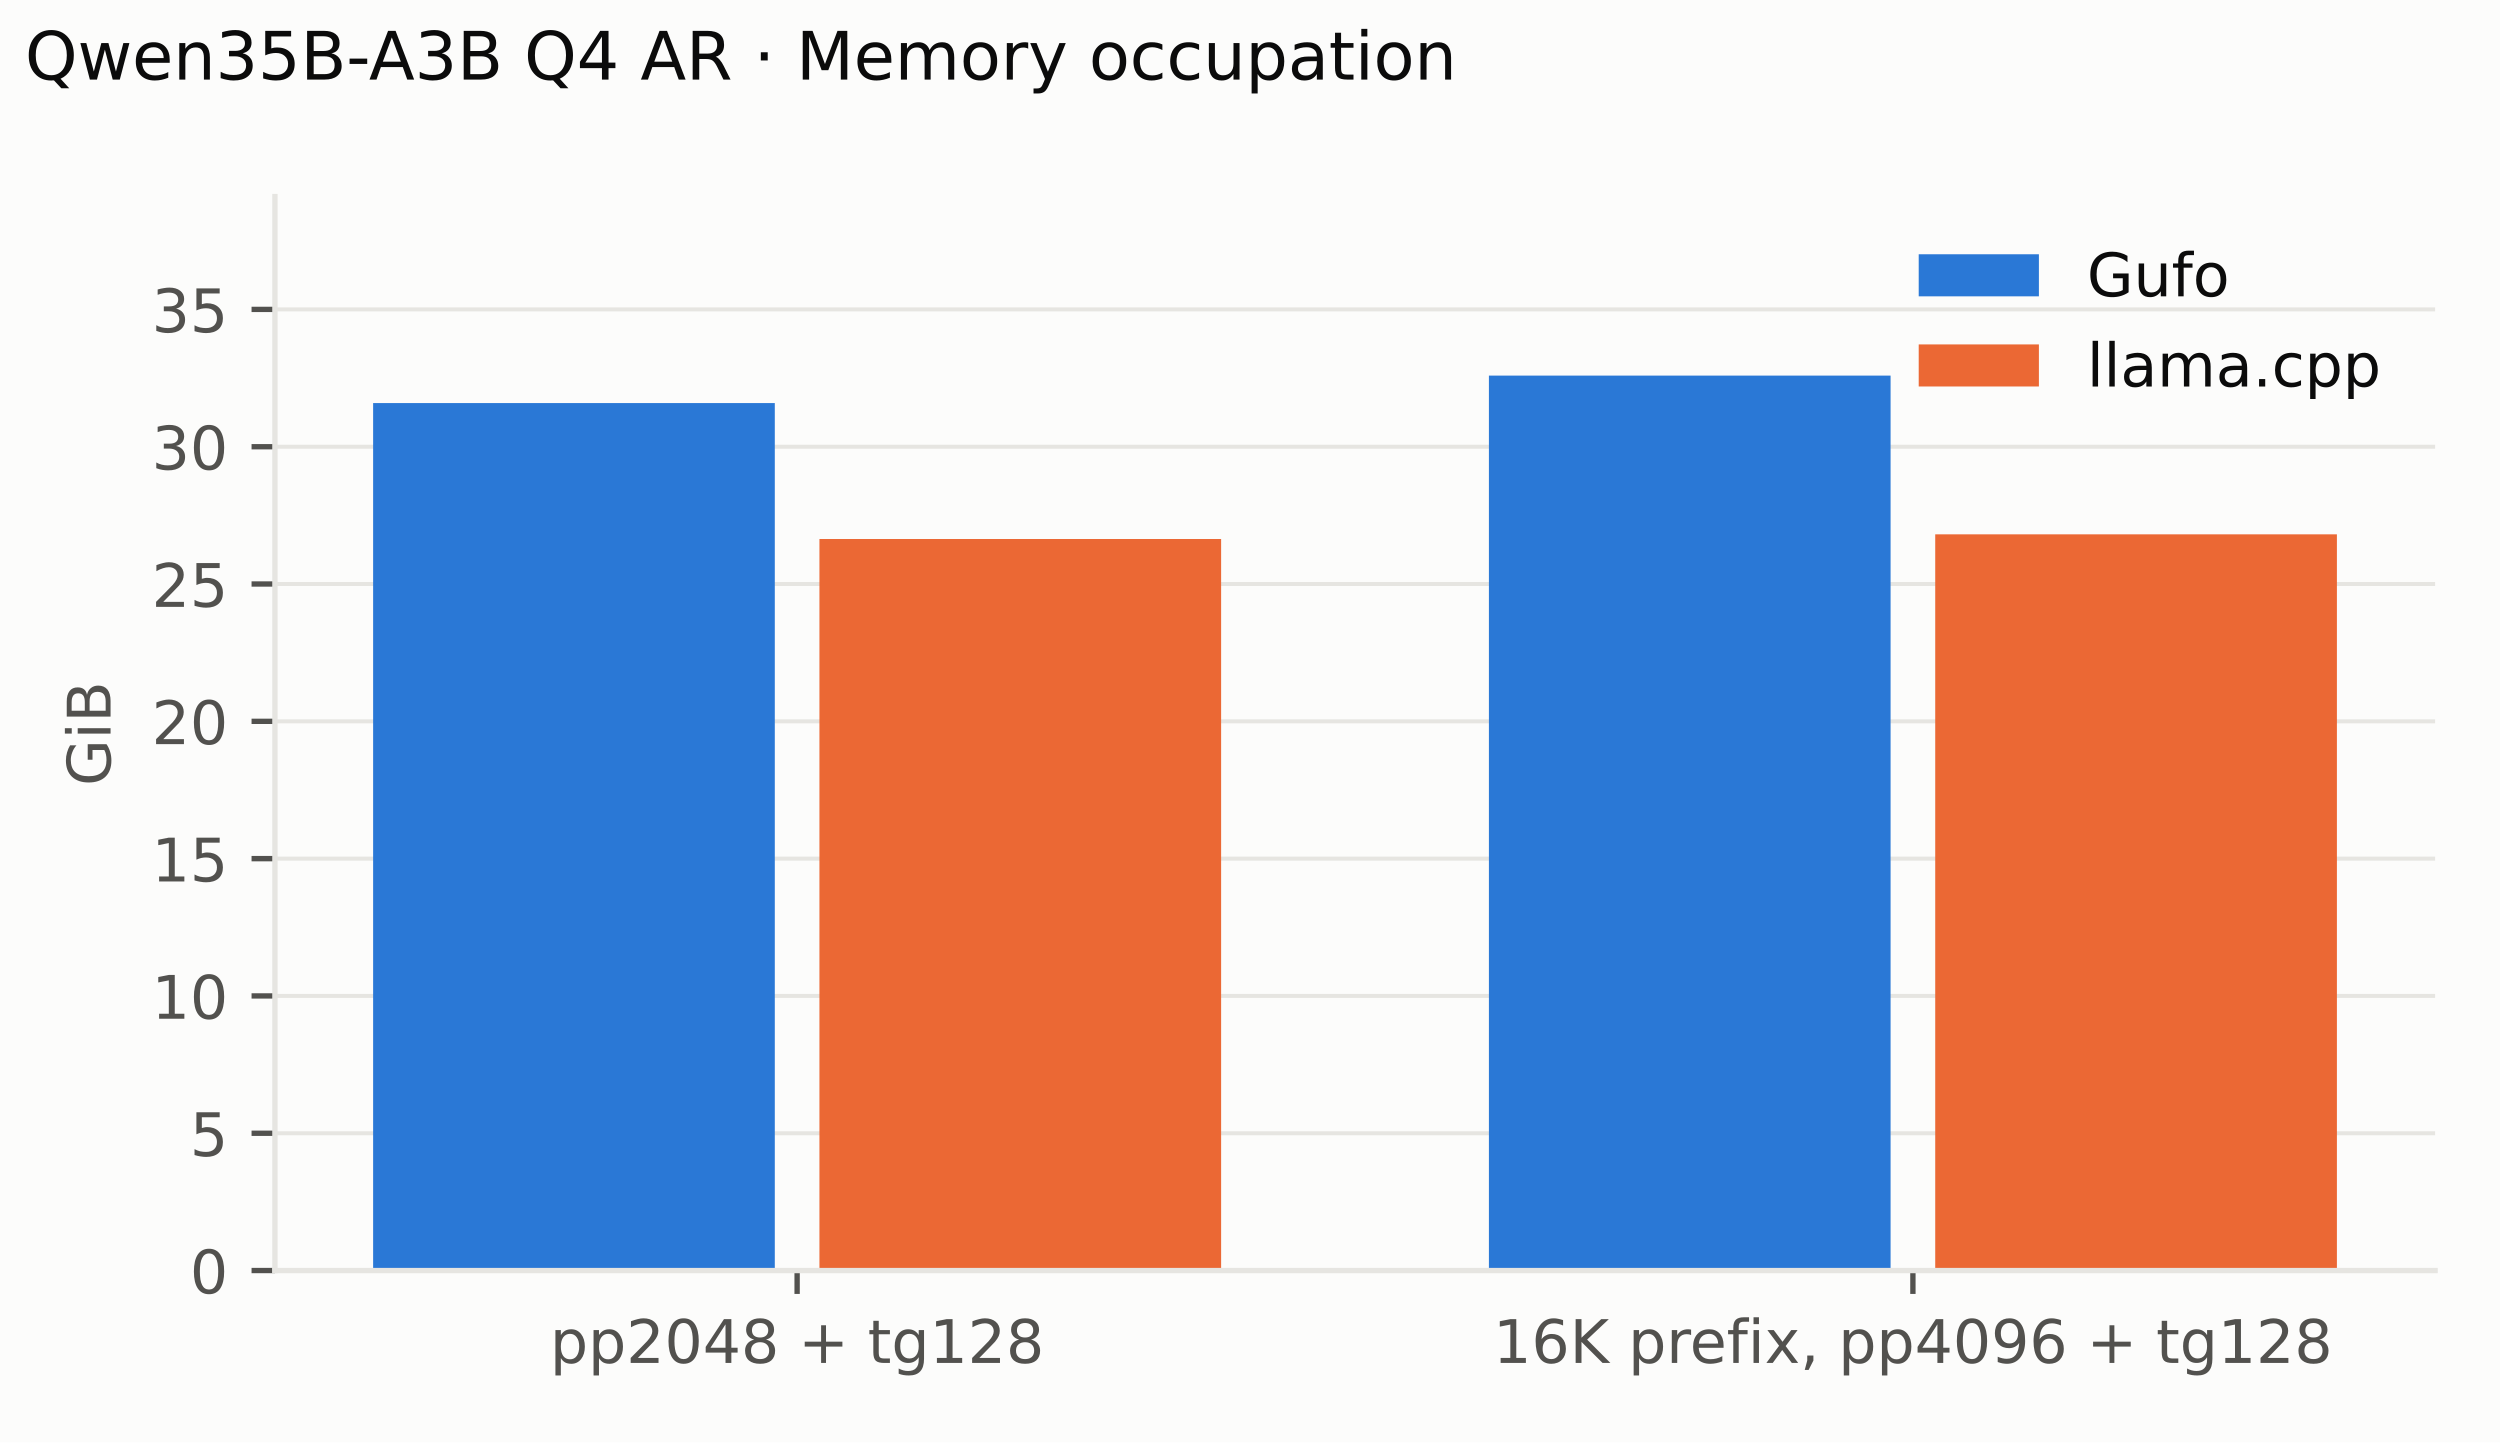
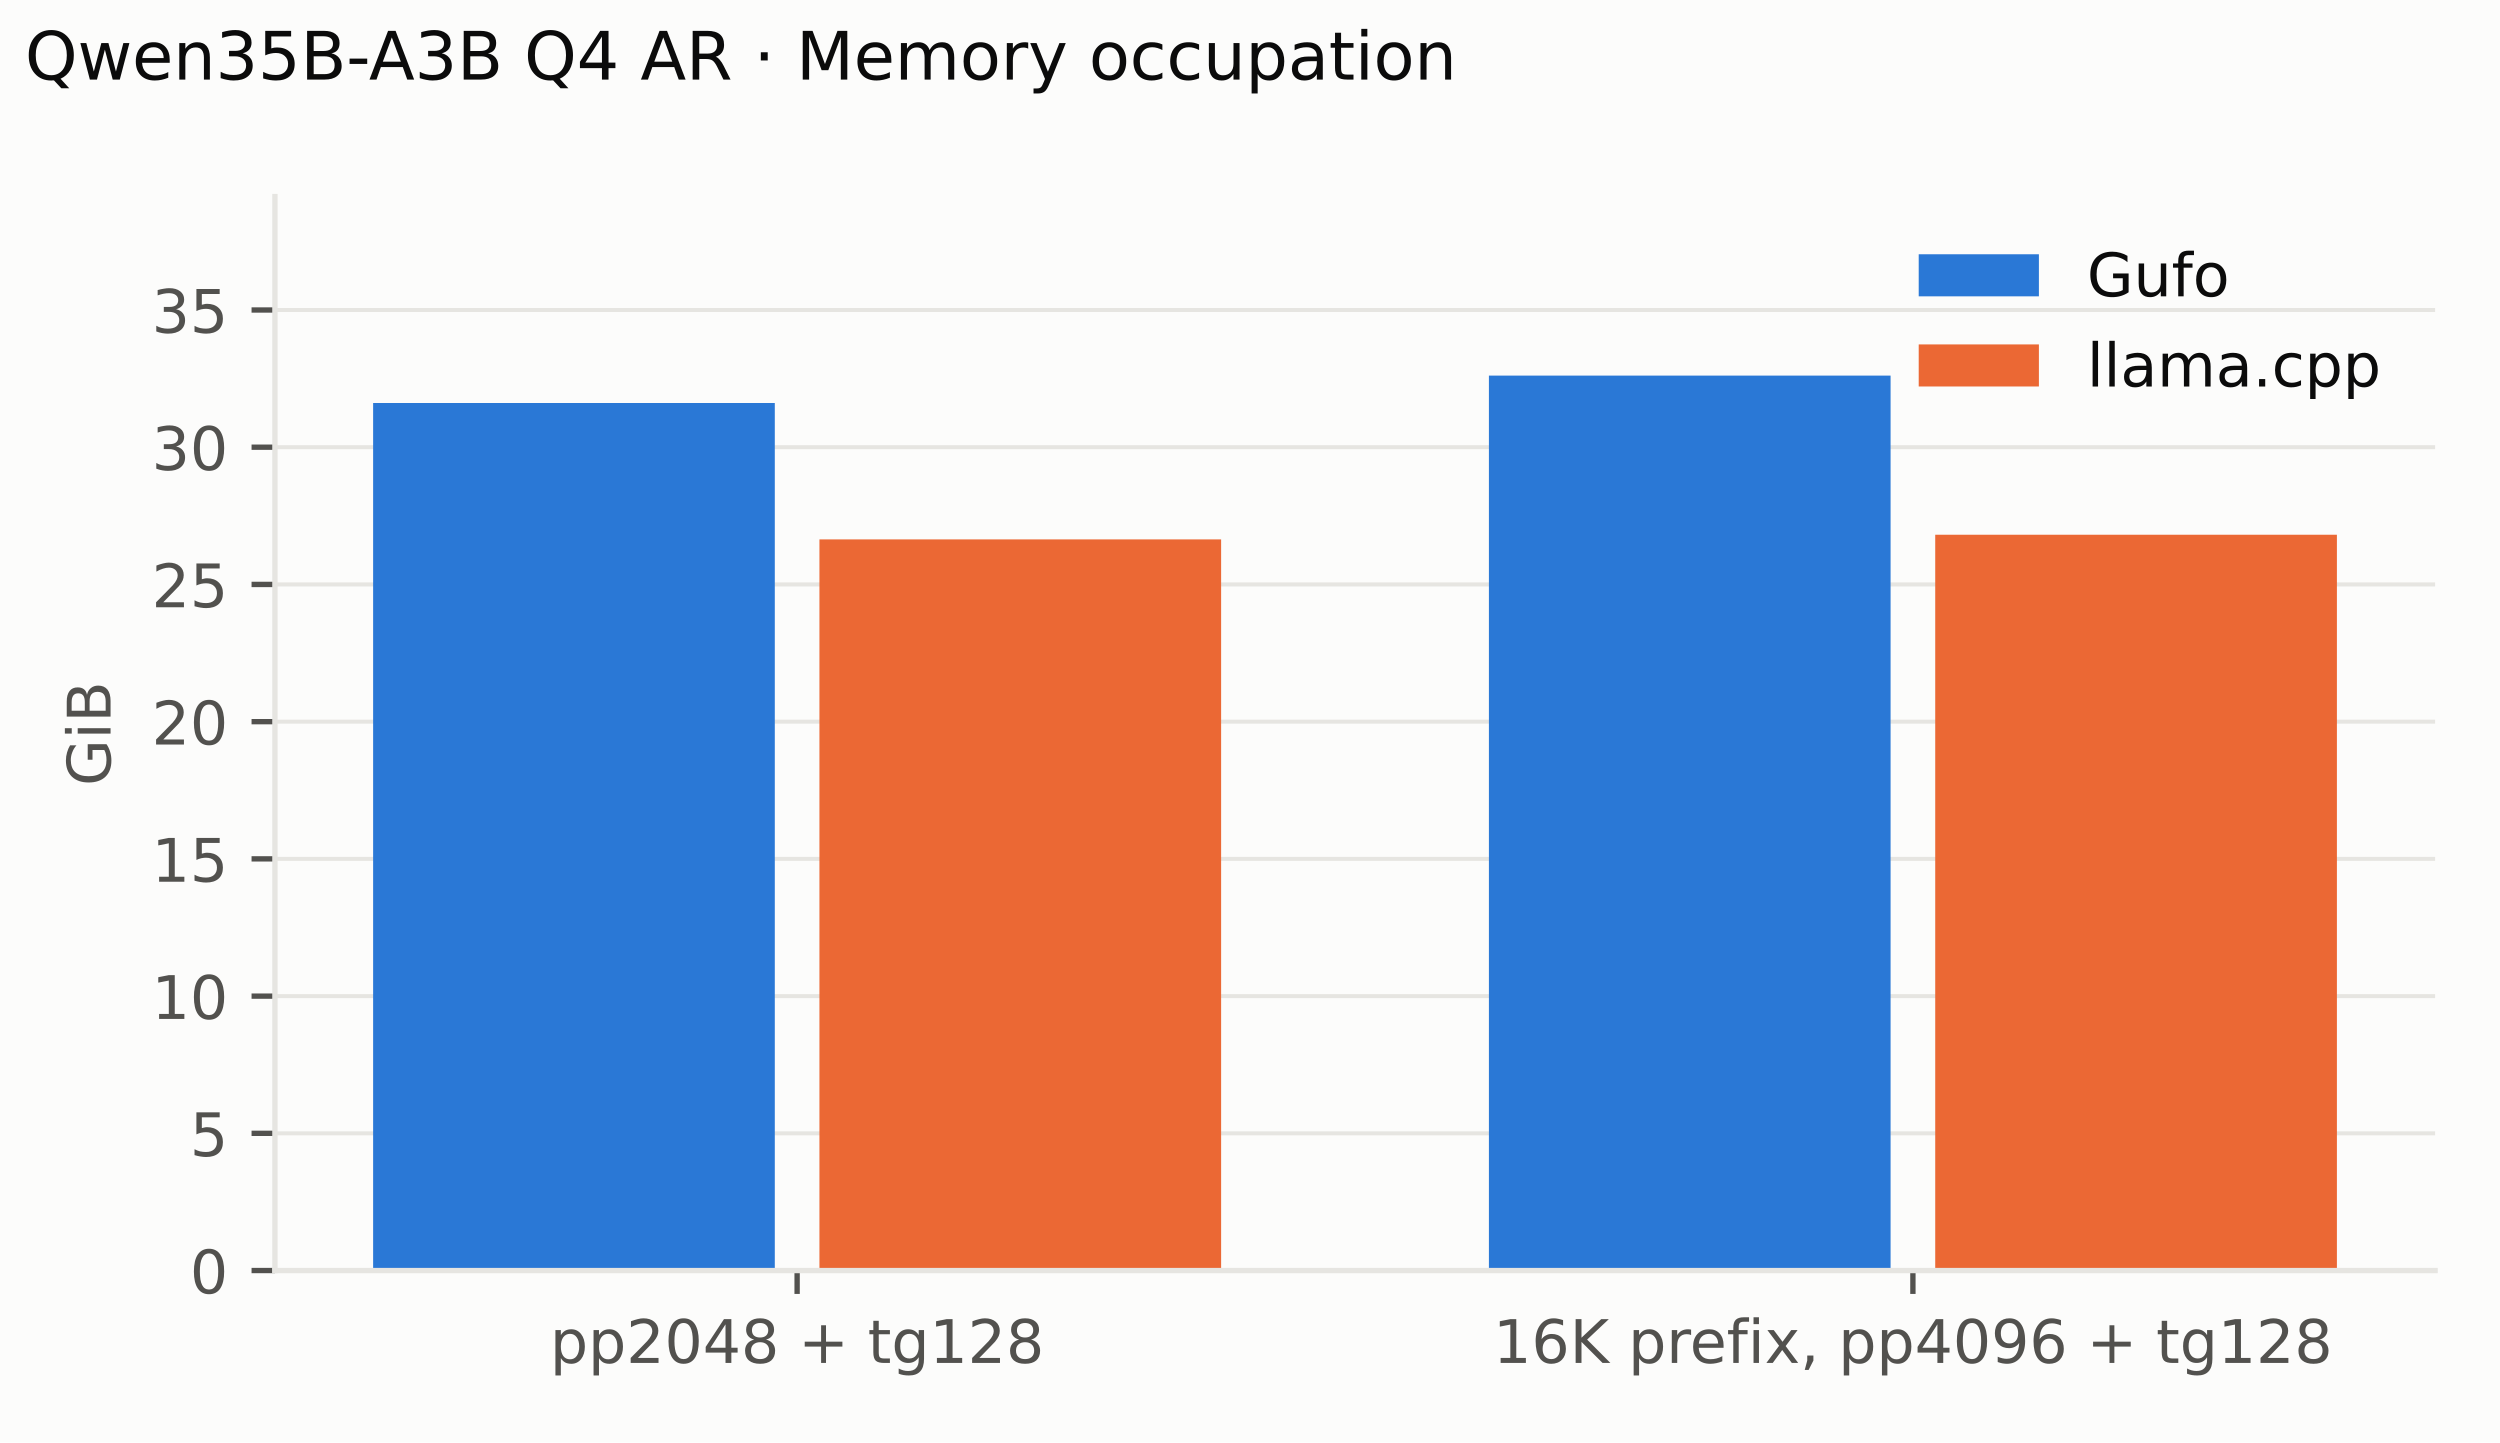
<svg xmlns="http://www.w3.org/2000/svg" xmlns:xlink="http://www.w3.org/1999/xlink" width="374.4pt" height="216pt" viewBox="0 0 374.4 216" version="1.1">
  <defs>
    <style type="text/css">*{stroke-linejoin: round; stroke-linecap: butt}</style>
  </defs>
  <g id="figure_1">
    <g id="patch_1">
      <path d="M 0 216 L 374.4 216 L 374.4 0 L 0 0 z " style="fill: #fcfcfb" />
    </g>
    <g id="axes_1">
      <g id="patch_2">
        <path d="M 41.173 190.279 L 364.68 190.279 L 364.68 29.441 L 41.173 29.441 z " style="fill: #fcfcfb" />
      </g>
      <g id="matplotlib.axis_1">
        <g id="xtick_1">
          <g id="line2d_1">
            <defs>
              <path id="m1ebf051f68" d="M 0 0 L 0 3.5 " style="stroke: #52514e; stroke-width: 0.8" />
            </defs>
            <g>
              <use xlink:href="#m1ebf051f68" x="119.376" y="190.279" style="fill: #52514e; stroke: #52514e; stroke-width: 0.8" />
            </g>
          </g>
          <g id="text_1">
            <text style="font-size: 9px; font-family: 'DejaVu Sans', 'Bitstream Vera Sans', 'Computer Modern Sans Serif', 'Lucida Grande', 'Verdana', 'Geneva', 'Lucid', 'Arial', 'Helvetica', 'Avant Garde', sans-serif; text-anchor: middle; fill: #52514e" x="119.376" y="204.117" transform="rotate(-0 119.3763 204.1172)">pp2048 + tg128</text>
          </g>
        </g>
        <g id="xtick_2">
          <g id="line2d_2">
            <g>
              <use xlink:href="#m1ebf051f68" x="286.477" y="190.279" style="fill: #52514e; stroke: #52514e; stroke-width: 0.8" />
            </g>
          </g>
          <g id="text_2">
            <text style="font-size: 9px; font-family: 'DejaVu Sans', 'Bitstream Vera Sans', 'Computer Modern Sans Serif', 'Lucida Grande', 'Verdana', 'Geneva', 'Lucid', 'Arial', 'Helvetica', 'Avant Garde', sans-serif; text-anchor: middle; fill: #52514e" x="286.477" y="204.118" transform="rotate(-0 286.4769 204.1179)">16K prefix, pp4096 + tg128</text>
          </g>
        </g>
      </g>
      <g id="matplotlib.axis_2">
        <g id="ytick_1">
          <g id="line2d_3">
            <path d="M 41.173 190.279 L 364.68 190.279 " clip-path="url(#pd96fb9d682)" style="fill: none; stroke: #e6e5e1; stroke-width: 0.6; stroke-linecap: square" />
          </g>
          <g id="line2d_4">
            <defs>
              <path id="m680e5b1e24" d="M 0 0 L -3.5 0 " style="stroke: #52514e; stroke-width: 0.8" />
            </defs>
            <g>
              <use xlink:href="#m680e5b1e24" x="41.173" y="190.279" style="fill: #52514e; stroke: #52514e; stroke-width: 0.8" />
            </g>
          </g>
          <g id="text_3">
            <text style="font-size: 9px; font-family: 'DejaVu Sans', 'Bitstream Vera Sans', 'Computer Modern Sans Serif', 'Lucida Grande', 'Verdana', 'Geneva', 'Lucid', 'Arial', 'Helvetica', 'Avant Garde', sans-serif; text-anchor: end; fill: #52514e" x="34.173" y="193.698" transform="rotate(-0 34.1732 193.6982)">0</text>
          </g>
        </g>
        <g id="ytick_2">
          <g id="line2d_5">
-             <path d="M 41.173 169.716 L 364.68 169.716 " clip-path="url(#pd96fb9d682)" style="fill: none; stroke: #e6e5e1; stroke-width: 0.6; stroke-linecap: square" />
+             <path d="M 41.173 169.729 L 364.68 169.729 " clip-path="url(#pd96fb9d682)" style="fill: none; stroke: #e6e5e1; stroke-width: 0.6; stroke-linecap: square" />
          </g>
          <g id="line2d_6">
            <g>
-               <use xlink:href="#m680e5b1e24" x="41.173" y="169.716" style="fill: #52514e; stroke: #52514e; stroke-width: 0.8" />
+               <use xlink:href="#m680e5b1e24" x="41.173" y="169.729" style="fill: #52514e; stroke: #52514e; stroke-width: 0.8" />
            </g>
          </g>
          <g id="text_4">
-             <text style="font-size: 9px; font-family: 'DejaVu Sans', 'Bitstream Vera Sans', 'Computer Modern Sans Serif', 'Lucida Grande', 'Verdana', 'Geneva', 'Lucid', 'Arial', 'Helvetica', 'Avant Garde', sans-serif; text-anchor: end; fill: #52514e" x="34.173" y="173.135" transform="rotate(-0 34.1732 173.1349)">5</text>
+             <text style="font-size: 9px; font-family: 'DejaVu Sans', 'Bitstream Vera Sans', 'Computer Modern Sans Serif', 'Lucida Grande', 'Verdana', 'Geneva', 'Lucid', 'Arial', 'Helvetica', 'Avant Garde', sans-serif; text-anchor: end; fill: #52514e" x="34.173" y="173.147" transform="rotate(-0 34.1732 173.1475)">5</text>
          </g>
        </g>
        <g id="ytick_3">
          <g id="line2d_7">
-             <path d="M 41.173 149.153 L 364.68 149.153 " clip-path="url(#pd96fb9d682)" style="fill: none; stroke: #e6e5e1; stroke-width: 0.6; stroke-linecap: square" />
+             <path d="M 41.173 149.178 L 364.68 149.178 " clip-path="url(#pd96fb9d682)" style="fill: none; stroke: #e6e5e1; stroke-width: 0.6; stroke-linecap: square" />
          </g>
          <g id="line2d_8">
            <g>
-               <use xlink:href="#m680e5b1e24" x="41.173" y="149.153" style="fill: #52514e; stroke: #52514e; stroke-width: 0.8" />
+               <use xlink:href="#m680e5b1e24" x="41.173" y="149.178" style="fill: #52514e; stroke: #52514e; stroke-width: 0.8" />
            </g>
          </g>
          <g id="text_5">
-             <text style="font-size: 9px; font-family: 'DejaVu Sans', 'Bitstream Vera Sans', 'Computer Modern Sans Serif', 'Lucida Grande', 'Verdana', 'Geneva', 'Lucid', 'Arial', 'Helvetica', 'Avant Garde', sans-serif; text-anchor: end; fill: #52514e" x="34.173" y="152.571" transform="rotate(-0 34.1732 152.5715)">10</text>
+             <text style="font-size: 9px; font-family: 'DejaVu Sans', 'Bitstream Vera Sans', 'Computer Modern Sans Serif', 'Lucida Grande', 'Verdana', 'Geneva', 'Lucid', 'Arial', 'Helvetica', 'Avant Garde', sans-serif; text-anchor: end; fill: #52514e" x="34.173" y="152.597" transform="rotate(-0 34.1732 152.5967)">10</text>
          </g>
        </g>
        <g id="ytick_4">
          <g id="line2d_9">
-             <path d="M 41.173 128.589 L 364.68 128.589 " clip-path="url(#pd96fb9d682)" style="fill: none; stroke: #e6e5e1; stroke-width: 0.6; stroke-linecap: square" />
+             <path d="M 41.173 128.627 L 364.68 128.627 " clip-path="url(#pd96fb9d682)" style="fill: none; stroke: #e6e5e1; stroke-width: 0.6; stroke-linecap: square" />
          </g>
          <g id="line2d_10">
            <g>
-               <use xlink:href="#m680e5b1e24" x="41.173" y="128.589" style="fill: #52514e; stroke: #52514e; stroke-width: 0.8" />
+               <use xlink:href="#m680e5b1e24" x="41.173" y="128.627" style="fill: #52514e; stroke: #52514e; stroke-width: 0.8" />
            </g>
          </g>
          <g id="text_6">
-             <text style="font-size: 9px; font-family: 'DejaVu Sans', 'Bitstream Vera Sans', 'Computer Modern Sans Serif', 'Lucida Grande', 'Verdana', 'Geneva', 'Lucid', 'Arial', 'Helvetica', 'Avant Garde', sans-serif; text-anchor: end; fill: #52514e" x="34.173" y="132.008" transform="rotate(-0 34.1732 132.0081)">15</text>
+             <text style="font-size: 9px; font-family: 'DejaVu Sans', 'Bitstream Vera Sans', 'Computer Modern Sans Serif', 'Lucida Grande', 'Verdana', 'Geneva', 'Lucid', 'Arial', 'Helvetica', 'Avant Garde', sans-serif; text-anchor: end; fill: #52514e" x="34.173" y="132.046" transform="rotate(-0 34.1732 132.0459)">15</text>
          </g>
        </g>
        <g id="ytick_5">
          <g id="line2d_11">
-             <path d="M 41.173 108.026 L 364.68 108.026 " clip-path="url(#pd96fb9d682)" style="fill: none; stroke: #e6e5e1; stroke-width: 0.6; stroke-linecap: square" />
+             <path d="M 41.173 108.076 L 364.68 108.076 " clip-path="url(#pd96fb9d682)" style="fill: none; stroke: #e6e5e1; stroke-width: 0.6; stroke-linecap: square" />
          </g>
          <g id="line2d_12">
            <g>
-               <use xlink:href="#m680e5b1e24" x="41.173" y="108.026" style="fill: #52514e; stroke: #52514e; stroke-width: 0.8" />
+               <use xlink:href="#m680e5b1e24" x="41.173" y="108.076" style="fill: #52514e; stroke: #52514e; stroke-width: 0.8" />
            </g>
          </g>
          <g id="text_7">
-             <text style="font-size: 9px; font-family: 'DejaVu Sans', 'Bitstream Vera Sans', 'Computer Modern Sans Serif', 'Lucida Grande', 'Verdana', 'Geneva', 'Lucid', 'Arial', 'Helvetica', 'Avant Garde', sans-serif; text-anchor: end; fill: #52514e" x="34.173" y="111.445" transform="rotate(-0 34.1732 111.4447)">20</text>
+             <text style="font-size: 9px; font-family: 'DejaVu Sans', 'Bitstream Vera Sans', 'Computer Modern Sans Serif', 'Lucida Grande', 'Verdana', 'Geneva', 'Lucid', 'Arial', 'Helvetica', 'Avant Garde', sans-serif; text-anchor: end; fill: #52514e" x="34.173" y="111.495" transform="rotate(-0 34.1732 111.4952)">20</text>
          </g>
        </g>
        <g id="ytick_6">
          <g id="line2d_13">
-             <path d="M 41.173 87.462 L 364.68 87.462 " clip-path="url(#pd96fb9d682)" style="fill: none; stroke: #e6e5e1; stroke-width: 0.6; stroke-linecap: square" />
+             <path d="M 41.173 87.525 L 364.68 87.525 " clip-path="url(#pd96fb9d682)" style="fill: none; stroke: #e6e5e1; stroke-width: 0.6; stroke-linecap: square" />
          </g>
          <g id="line2d_14">
            <g>
-               <use xlink:href="#m680e5b1e24" x="41.173" y="87.462" style="fill: #52514e; stroke: #52514e; stroke-width: 0.8" />
+               <use xlink:href="#m680e5b1e24" x="41.173" y="87.525" style="fill: #52514e; stroke: #52514e; stroke-width: 0.8" />
            </g>
          </g>
          <g id="text_8">
-             <text style="font-size: 9px; font-family: 'DejaVu Sans', 'Bitstream Vera Sans', 'Computer Modern Sans Serif', 'Lucida Grande', 'Verdana', 'Geneva', 'Lucid', 'Arial', 'Helvetica', 'Avant Garde', sans-serif; text-anchor: end; fill: #52514e" x="34.173" y="90.881" transform="rotate(-0 34.1732 90.88135)">25</text>
+             <text style="font-size: 9px; font-family: 'DejaVu Sans', 'Bitstream Vera Sans', 'Computer Modern Sans Serif', 'Lucida Grande', 'Verdana', 'Geneva', 'Lucid', 'Arial', 'Helvetica', 'Avant Garde', sans-serif; text-anchor: end; fill: #52514e" x="34.173" y="90.944" transform="rotate(-0 34.1732 90.94441)">25</text>
          </g>
        </g>
        <g id="ytick_7">
          <g id="line2d_15">
-             <path d="M 41.173 66.899 L 364.68 66.899 " clip-path="url(#pd96fb9d682)" style="fill: none; stroke: #e6e5e1; stroke-width: 0.6; stroke-linecap: square" />
+             <path d="M 41.173 66.975 L 364.68 66.975 " clip-path="url(#pd96fb9d682)" style="fill: none; stroke: #e6e5e1; stroke-width: 0.6; stroke-linecap: square" />
          </g>
          <g id="line2d_16">
            <g>
-               <use xlink:href="#m680e5b1e24" x="41.173" y="66.899" style="fill: #52514e; stroke: #52514e; stroke-width: 0.8" />
+               <use xlink:href="#m680e5b1e24" x="41.173" y="66.975" style="fill: #52514e; stroke: #52514e; stroke-width: 0.8" />
            </g>
          </g>
          <g id="text_9">
-             <text style="font-size: 9px; font-family: 'DejaVu Sans', 'Bitstream Vera Sans', 'Computer Modern Sans Serif', 'Lucida Grande', 'Verdana', 'Geneva', 'Lucid', 'Arial', 'Helvetica', 'Avant Garde', sans-serif; text-anchor: end; fill: #52514e" x="34.173" y="70.318" transform="rotate(-0 34.1732 70.31798)">30</text>
+             <text style="font-size: 9px; font-family: 'DejaVu Sans', 'Bitstream Vera Sans', 'Computer Modern Sans Serif', 'Lucida Grande', 'Verdana', 'Geneva', 'Lucid', 'Arial', 'Helvetica', 'Avant Garde', sans-serif; text-anchor: end; fill: #52514e" x="34.173" y="70.394" transform="rotate(-0 34.1732 70.39365)">30</text>
          </g>
        </g>
        <g id="ytick_8">
          <g id="line2d_17">
-             <path d="M 41.173 46.336 L 364.68 46.336 " clip-path="url(#pd96fb9d682)" style="fill: none; stroke: #e6e5e1; stroke-width: 0.6; stroke-linecap: square" />
+             <path d="M 41.173 46.424 L 364.68 46.424 " clip-path="url(#pd96fb9d682)" style="fill: none; stroke: #e6e5e1; stroke-width: 0.6; stroke-linecap: square" />
          </g>
          <g id="line2d_18">
            <g>
-               <use xlink:href="#m680e5b1e24" x="41.173" y="46.336" style="fill: #52514e; stroke: #52514e; stroke-width: 0.8" />
+               <use xlink:href="#m680e5b1e24" x="41.173" y="46.424" style="fill: #52514e; stroke: #52514e; stroke-width: 0.8" />
            </g>
          </g>
          <g id="text_10">
-             <text style="font-size: 9px; font-family: 'DejaVu Sans', 'Bitstream Vera Sans', 'Computer Modern Sans Serif', 'Lucida Grande', 'Verdana', 'Geneva', 'Lucid', 'Arial', 'Helvetica', 'Avant Garde', sans-serif; text-anchor: end; fill: #52514e" x="34.173" y="49.755" transform="rotate(-0 34.1732 49.7546)">35</text>
+             <text style="font-size: 9px; font-family: 'DejaVu Sans', 'Bitstream Vera Sans', 'Computer Modern Sans Serif', 'Lucida Grande', 'Verdana', 'Geneva', 'Lucid', 'Arial', 'Helvetica', 'Avant Garde', sans-serif; text-anchor: end; fill: #52514e" x="34.173" y="49.843" transform="rotate(-0 34.1732 49.84288)">35</text>
          </g>
        </g>
        <g id="text_11">
          <text style="font-size: 9px; font-family: 'DejaVu Sans', 'Bitstream Vera Sans', 'Computer Modern Sans Serif', 'Lucida Grande', 'Verdana', 'Geneva', 'Lucid', 'Arial', 'Helvetica', 'Avant Garde', sans-serif; text-anchor: middle; fill: #52514e" x="16.559" y="109.86" transform="rotate(-90 16.55859 109.86)">GiB</text>
        </g>
      </g>
      <g id="patch_3">
-         <path d="M 55.878 190.279 L 116.034 190.279 L 116.034 60.36 L 55.878 60.36 z " clip-path="url(#pd96fb9d682)" style="fill: #2a78d6" />
+         <path d="M 55.878 190.279 L 116.034 190.279 L 116.034 60.357 L 55.878 60.357 z " clip-path="url(#pd96fb9d682)" style="fill: #2a78d6" />
      </g>
      <g id="patch_4">
        <path d="M 222.979 190.279 L 283.135 190.279 L 283.135 56.247 L 222.979 56.247 z " clip-path="url(#pd96fb9d682)" style="fill: #2a78d6" />
      </g>
      <g id="patch_5">
-         <path d="M 122.718 190.279 L 182.875 190.279 L 182.875 80.718 L 122.718 80.718 z " clip-path="url(#pd96fb9d682)" style="fill: #eb6834" />
+         <path d="M 122.718 190.279 L 182.875 190.279 L 182.875 80.785 L 122.718 80.785 z " clip-path="url(#pd96fb9d682)" style="fill: #eb6834" />
      </g>
      <g id="patch_6">
-         <path d="M 289.819 190.279 L 349.975 190.279 L 349.975 80.018 L 289.819 80.018 z " clip-path="url(#pd96fb9d682)" style="fill: #eb6834" />
+         <path d="M 289.819 190.279 L 349.975 190.279 L 349.975 80.086 L 289.819 80.086 z " clip-path="url(#pd96fb9d682)" style="fill: #eb6834" />
      </g>
      <g id="patch_7">
        <path d="M 41.173 190.279 L 41.173 29.441 " style="fill: none; stroke: #e6e5e1; stroke-width: 0.8; stroke-linejoin: miter; stroke-linecap: square" />
      </g>
      <g id="patch_8">
        <path d="M 41.173 190.279 L 364.68 190.279 " style="fill: none; stroke: #e6e5e1; stroke-width: 0.8; stroke-linejoin: miter; stroke-linecap: square" />
      </g>
      <g id="legend_1">
        <g id="patch_9">
          <path d="M 287.346 44.379 L 305.346 44.379 L 305.346 38.079 L 287.346 38.079 z " style="fill: #2a78d6" />
        </g>
        <g id="text_12">
          <text style="font-size: 9px; font-family: 'DejaVu Sans', 'Bitstream Vera Sans', 'Computer Modern Sans Serif', 'Lucida Grande', 'Verdana', 'Geneva', 'Lucid', 'Arial', 'Helvetica', 'Avant Garde', sans-serif; text-anchor: start; fill: #0b0b0b" x="312.546" y="44.379" transform="rotate(-0 312.5461 44.37938)">Gufo</text>
        </g>
        <g id="patch_10">
          <path d="M 287.346 57.88 L 305.346 57.88 L 305.346 51.58 L 287.346 51.58 z " style="fill: #eb6834" />
        </g>
        <g id="text_13">
          <text style="font-size: 9px; font-family: 'DejaVu Sans', 'Bitstream Vera Sans', 'Computer Modern Sans Serif', 'Lucida Grande', 'Verdana', 'Geneva', 'Lucid', 'Arial', 'Helvetica', 'Avant Garde', sans-serif; text-anchor: start; fill: #0b0b0b" x="312.546" y="57.88" transform="rotate(-0 312.5461 57.88008)">llama.cpp</text>
        </g>
      </g>
    </g>
    <g id="text_14">
      <text style="font-size: 10px; font-family: 'DejaVu Sans', 'Bitstream Vera Sans', 'Computer Modern Sans Serif', 'Lucida Grande', 'Verdana', 'Geneva', 'Lucid', 'Arial', 'Helvetica', 'Avant Garde', sans-serif; text-anchor: start; fill: #0b0b0b" x="3.744" y="11.918" transform="rotate(-0 3.744 11.91844)">Qwen35B-A3B Q4 AR · Memory occupation</text>
    </g>
  </g>
  <defs>
    <clipPath id="pd96fb9d682">
      <rect x="41.173" y="29.441" width="323.507" height="160.839" />
    </clipPath>
  </defs>
</svg>
